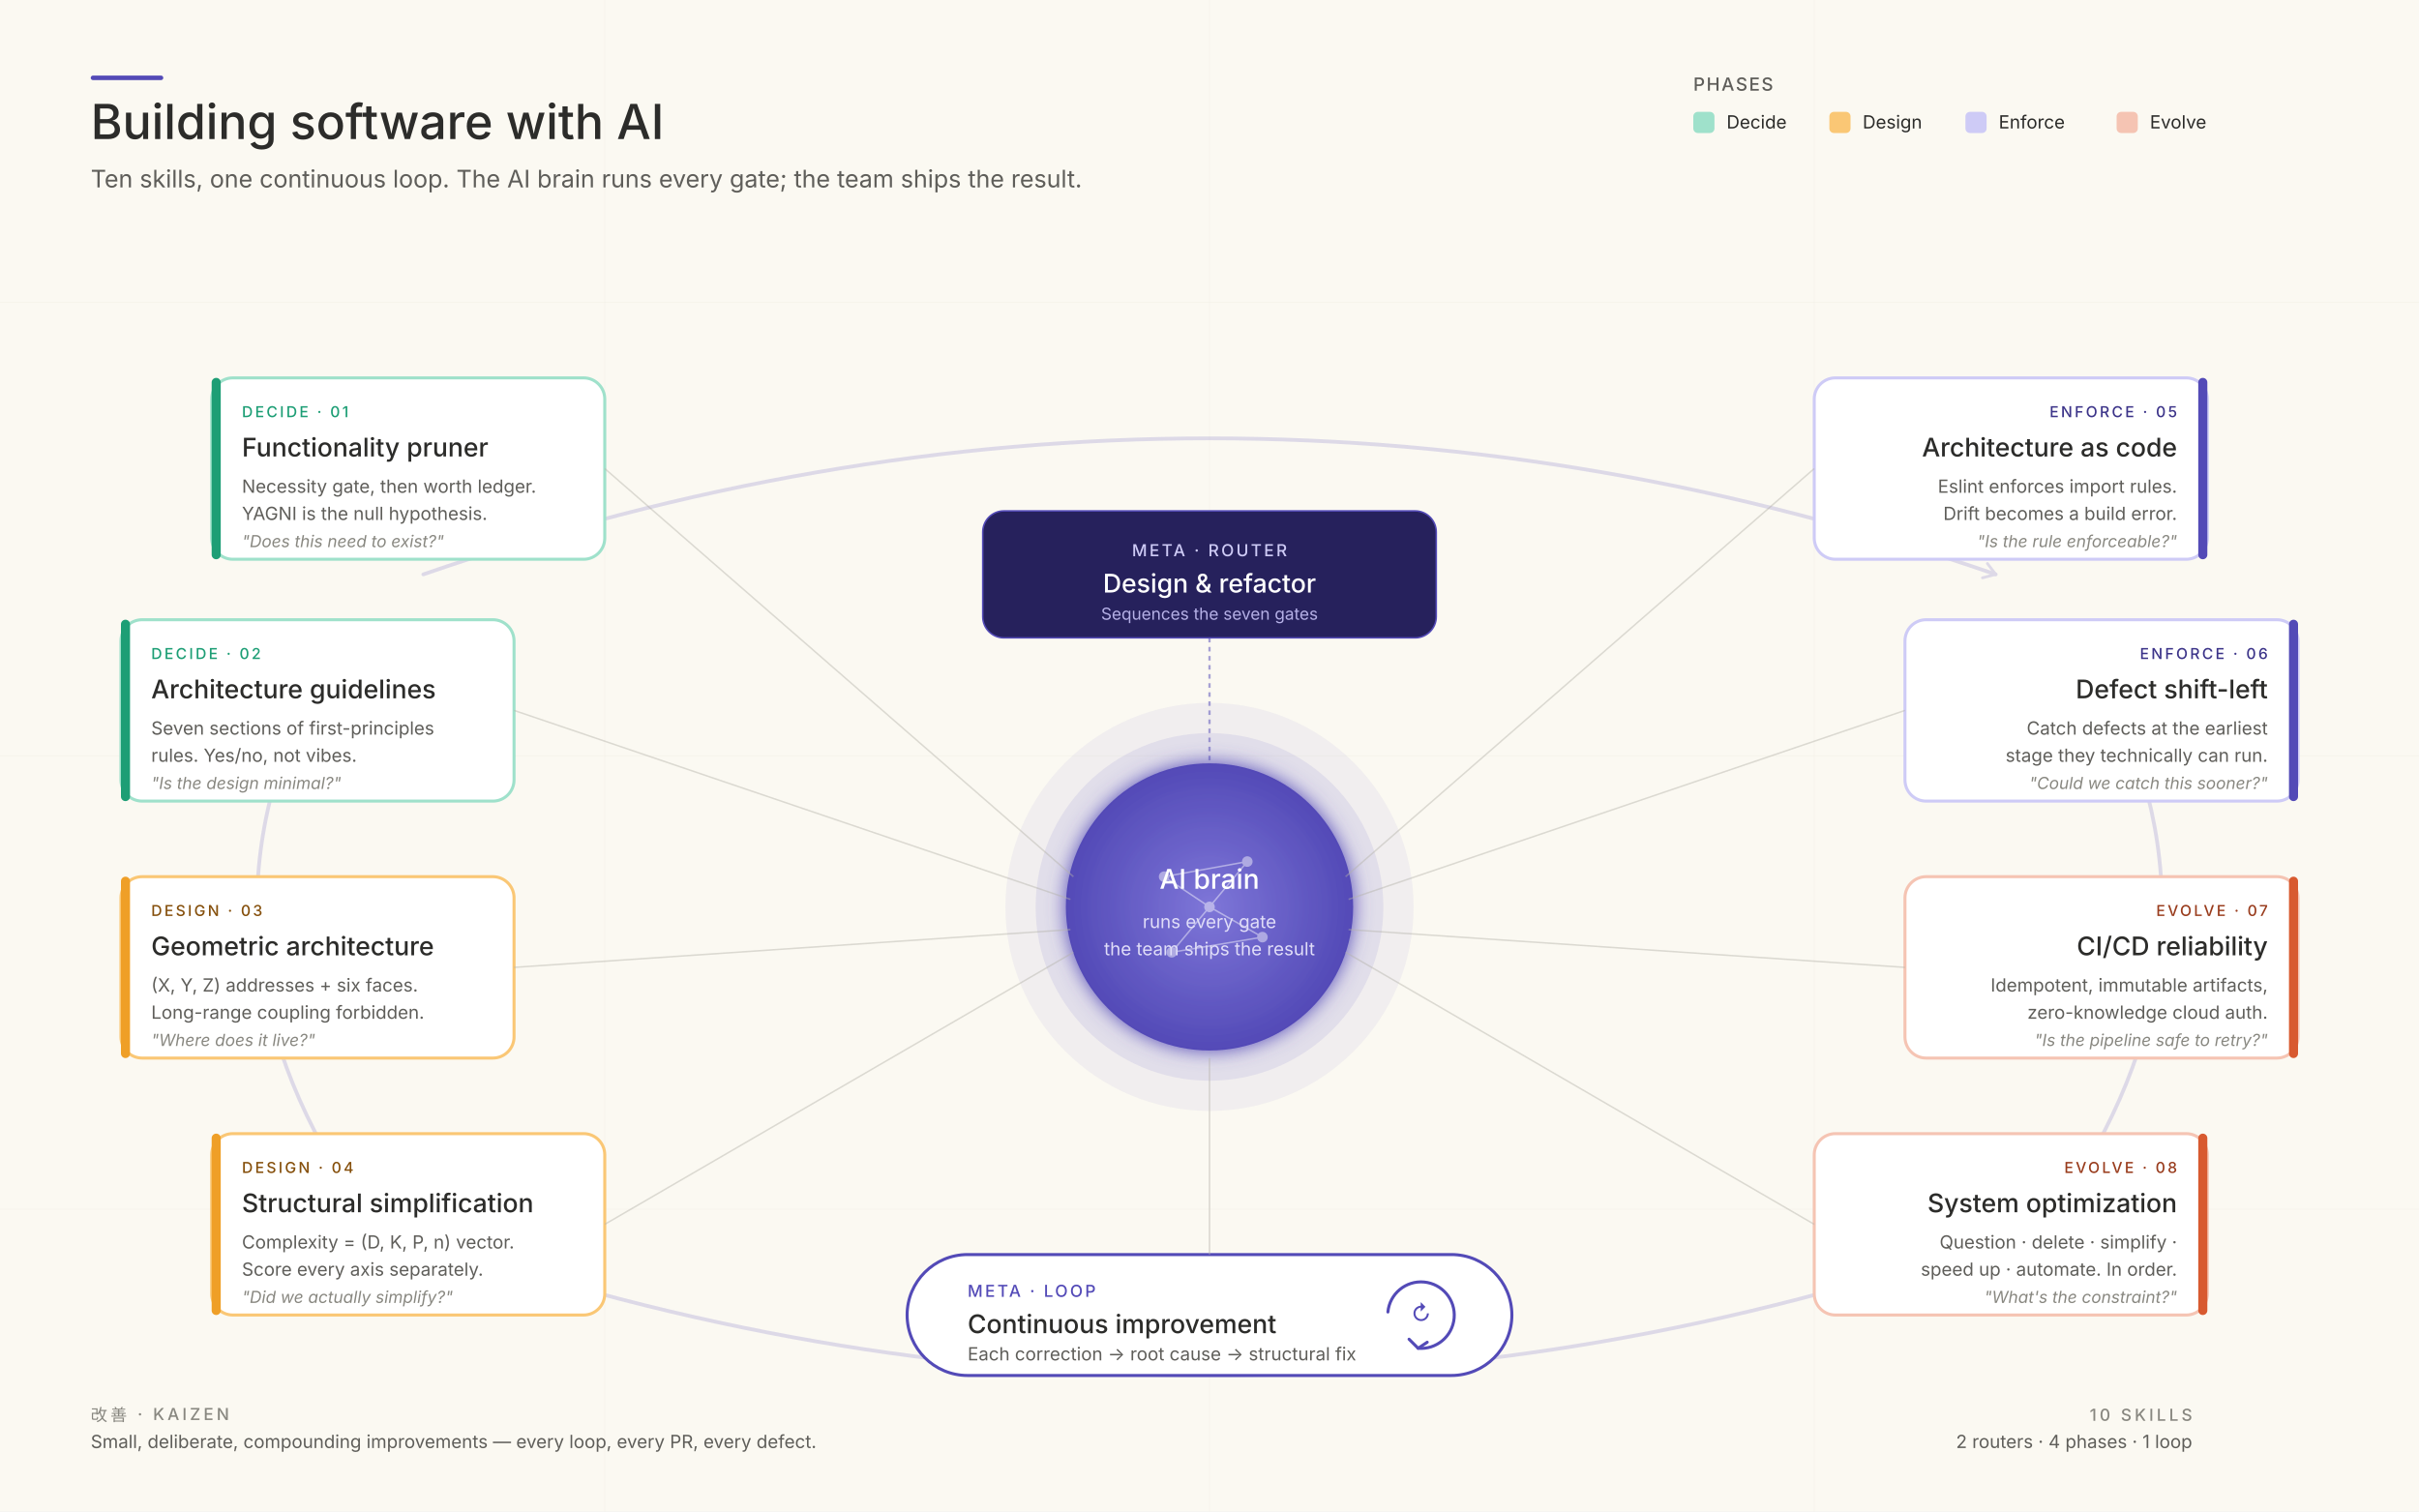
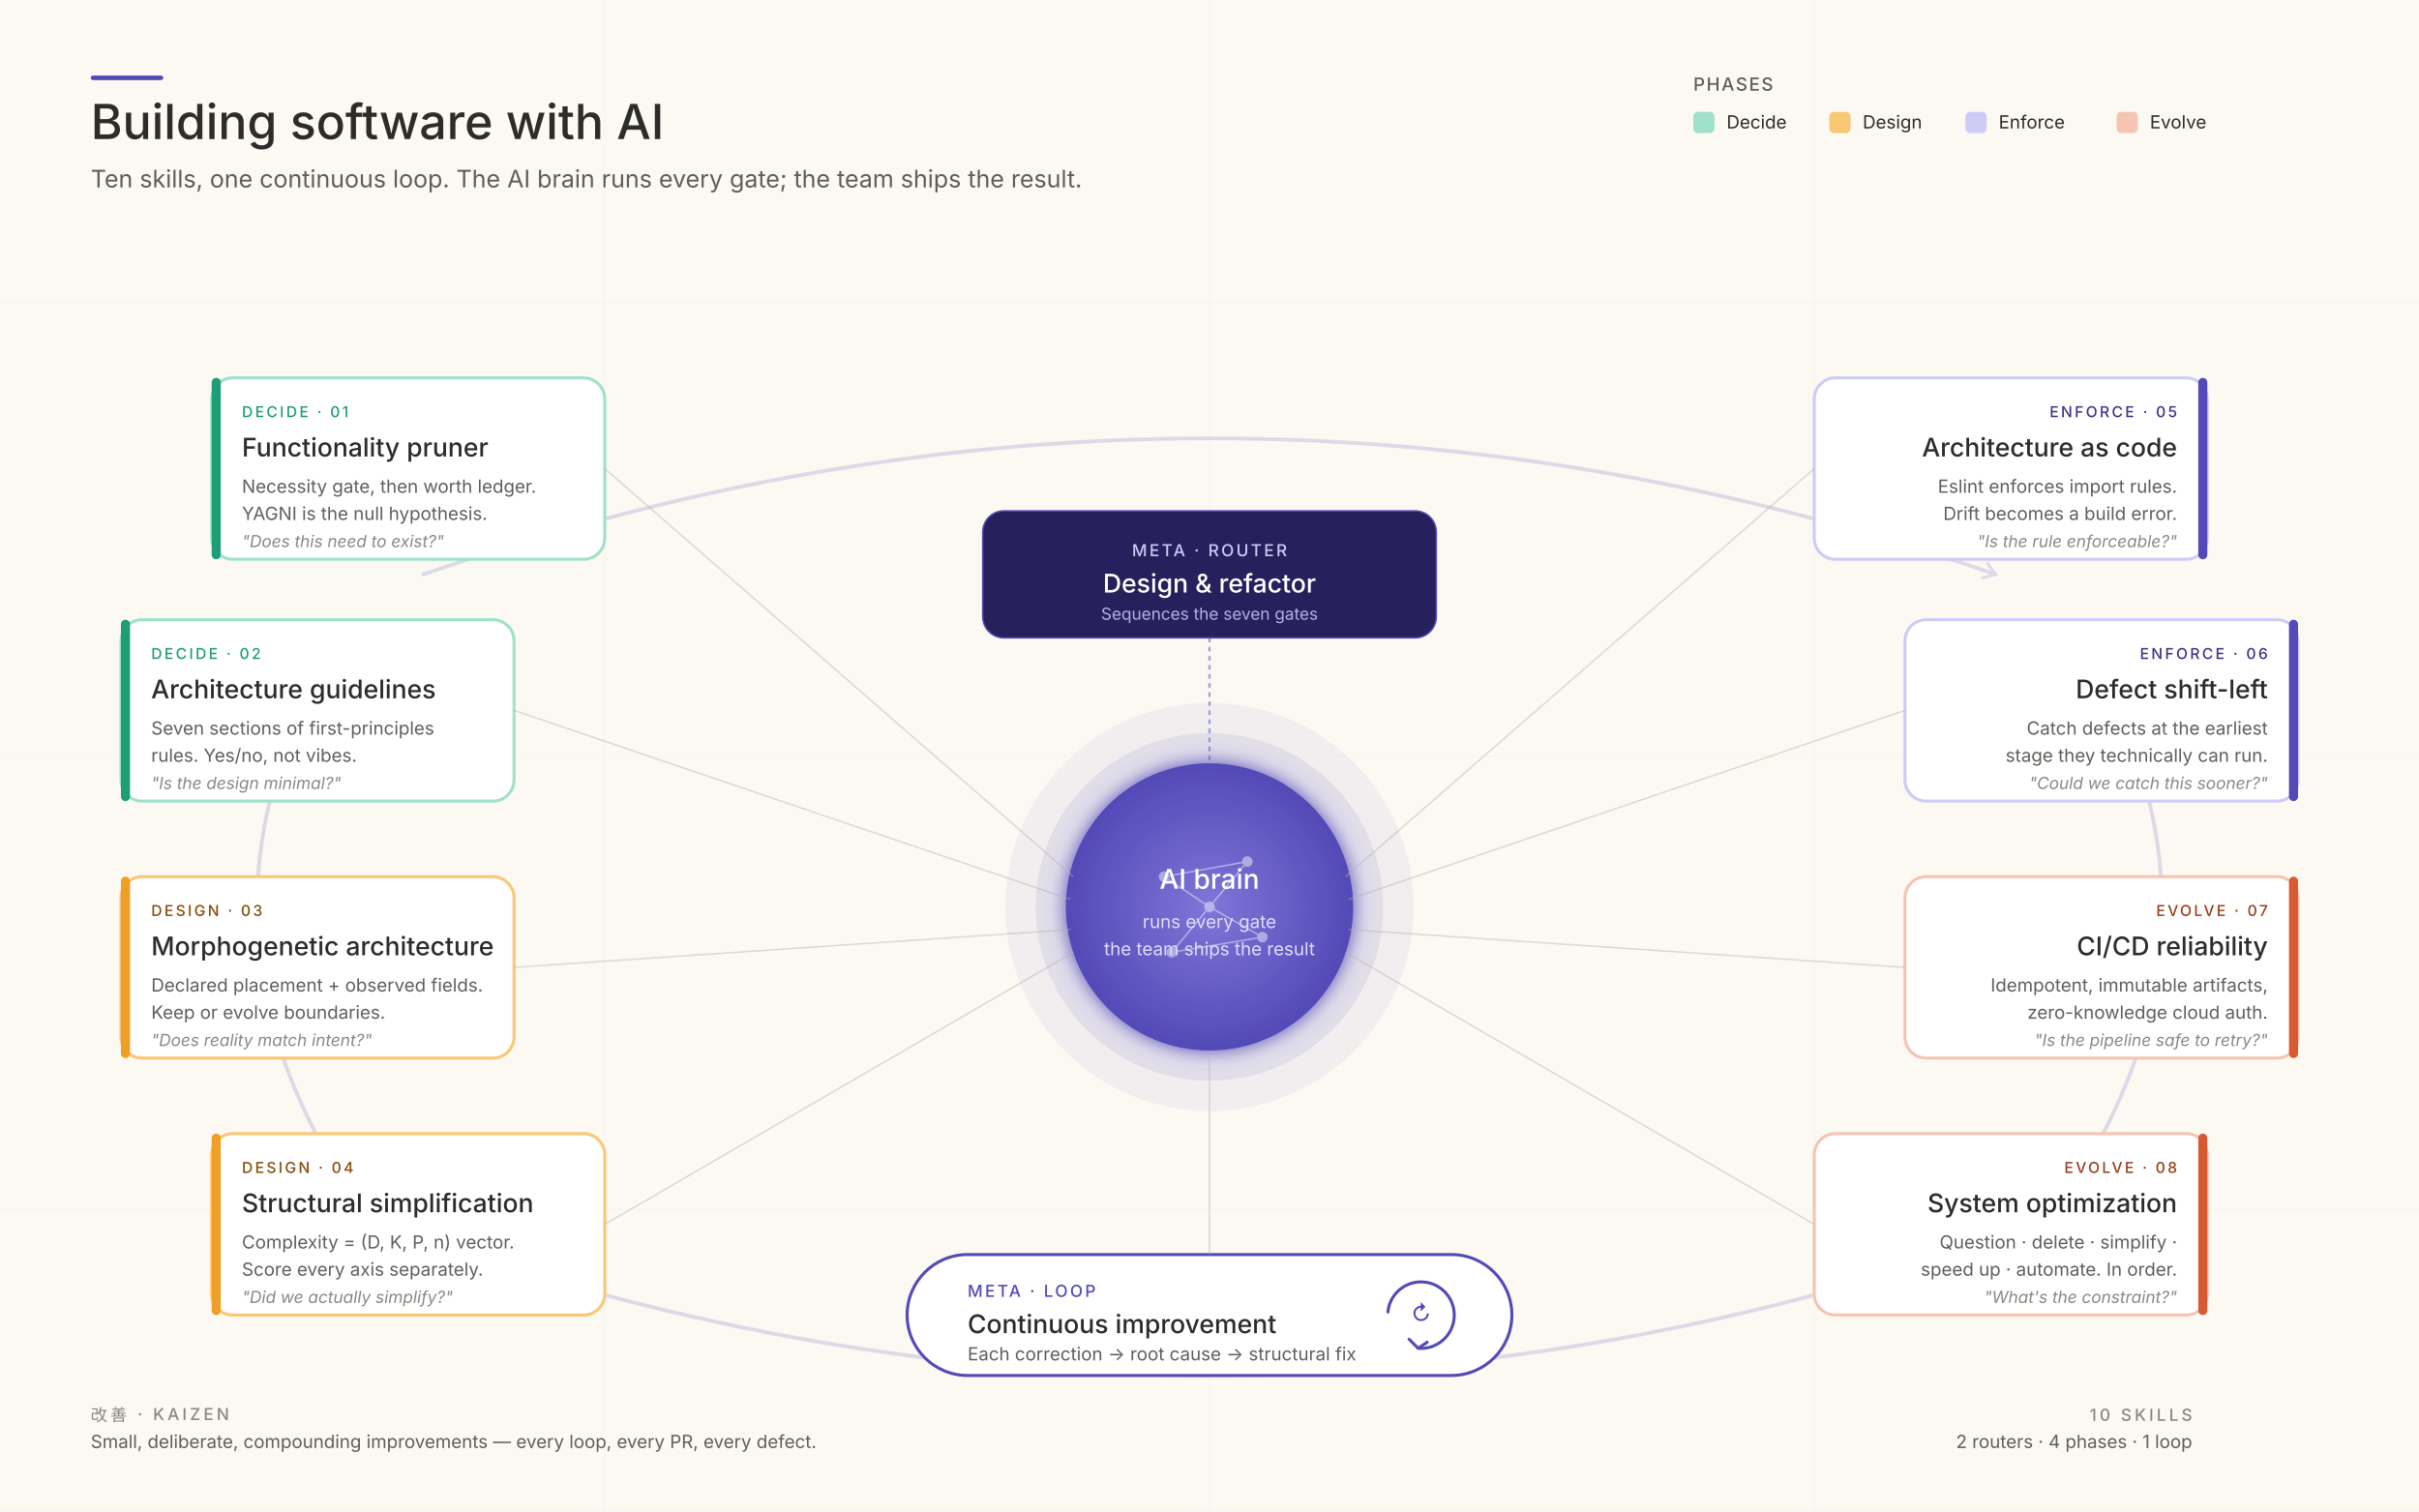
<svg xmlns="http://www.w3.org/2000/svg" width="1600" height="1000" viewBox="0 0 1600 1000" role="img" font-family="-apple-system, BlinkMacSystemFont, 'Segoe UI', system-ui, 'Helvetica Neue', sans-serif">
  <defs>
    <radialGradient id="brainGrad" cx="50%" cy="50%" r="50%">
      <stop offset="0%" stop-color="#7E76D8" />
      <stop offset="100%" stop-color="#534AB7" />
    </radialGradient>
    <filter id="softGlow" x="-50%" y="-50%" width="200%" height="200%">
      <feGaussianBlur stdDeviation="6" result="blur" />
      <feMerge>
        <feMergeNode in="blur" />
        <feMergeNode in="SourceGraphic" />
      </feMerge>
    </filter>
    <marker id="arrowDark" viewBox="0 0 10 10" refX="8" refY="5" markerWidth="5" markerHeight="5" orient="auto-start-reverse">
      <path d="M2 1L8 5L2 9" fill="none" stroke="context-stroke" stroke-width="1.5" stroke-linecap="round" stroke-linejoin="round" />
    </marker>
  </defs>
  <rect width="1600" height="1000" fill="#FBF9F2" />
  <g opacity="0.4">
    <line x1="0" y1="200" x2="1600" y2="200" stroke="#EDE9DD" stroke-width="0.5" />
    <line x1="0" y1="500" x2="1600" y2="500" stroke="#EDE9DD" stroke-width="0.5" />
    <line x1="0" y1="800" x2="1600" y2="800" stroke="#EDE9DD" stroke-width="0.5" />
    <line x1="400" y1="0" x2="400" y2="1000" stroke="#EDE9DD" stroke-width="0.5" />
    <line x1="800" y1="0" x2="800" y2="1000" stroke="#EDE9DD" stroke-width="0.5" />
    <line x1="1200" y1="0" x2="1200" y2="1000" stroke="#EDE9DD" stroke-width="0.5" />
  </g>
  <rect x="60" y="50" width="48" height="3" fill="#534AB7" rx="1.5" />
  <text x="60" y="92" font-size="32" font-weight="500" fill="#2C2C2A">Building software with AI</text>
  <text x="60" y="124" font-size="16" fill="#5F5E5A">Ten skills, one continuous loop. The AI brain runs every gate; the team ships the result.</text>
  <g transform="translate(1120, 60)">
    <text x="0" y="0" font-size="12" font-weight="500" fill="#5F5E5A" letter-spacing="1">PHASES</text>
    <rect x="0" y="14" width="14" height="14" fill="#9FE1CB" rx="3" />
    <text x="22" y="25" font-size="12" fill="#2C2C2A">Decide</text>
    <rect x="90" y="14" width="14" height="14" fill="#FAC775" rx="3" />
    <text x="112" y="25" font-size="12" fill="#2C2C2A">Design</text>
    <rect x="180" y="14" width="14" height="14" fill="#CECBF6" rx="3" />
    <text x="202" y="25" font-size="12" fill="#2C2C2A">Enforce</text>
    <rect x="280" y="14" width="14" height="14" fill="#F5C4B3" rx="3" />
    <text x="302" y="25" font-size="12" fill="#2C2C2A">Evolve</text>
  </g>
  <g opacity="0.18" stroke="#534AB7" stroke-width="2.5" fill="none" stroke-linecap="round">
    <path d="M 280 380 Q 800 200 1320 380" marker-end="url(#arrowDark)" />
    <path d="M 1380 430 Q 1480 600 1380 770" marker-end="url(#arrowDark)" />
    <path d="M 1320 820 Q 800 1000 280 820" marker-end="url(#arrowDark)" />
    <path d="M 220 770 Q 120 600 220 430" marker-end="url(#arrowDark)" />
  </g>
  <g transform="translate(800, 600)">
    <circle cx="0" cy="0" r="135" fill="#534AB7" opacity="0.06" />
    <circle cx="0" cy="0" r="115" fill="#534AB7" opacity="0.10" />
    <circle cx="0" cy="0" r="95" fill="url(#brainGrad)" filter="url(#softGlow)" />
    <g opacity="0.45" stroke="#FFFFFF" stroke-width="1" fill="none">
      <circle cx="-30" cy="-20" r="3" fill="#FFFFFF" />
      <circle cx="25" cy="-30" r="3" fill="#FFFFFF" />
      <circle cx="35" cy="20" r="3" fill="#FFFFFF" />
      <circle cx="-25" cy="30" r="3" fill="#FFFFFF" />
      <circle cx="0" cy="0" r="3" fill="#FFFFFF" />
      <line x1="-30" y1="-20" x2="0" y2="0" />
      <line x1="25" y1="-30" x2="0" y2="0" />
      <line x1="35" y1="20" x2="0" y2="0" />
      <line x1="-25" y1="30" x2="0" y2="0" />
      <line x1="-30" y1="-20" x2="25" y2="-30" />
      <line x1="35" y1="20" x2="-25" y2="30" />
    </g>
    <text x="0" y="-12" font-size="18" font-weight="500" fill="#FFFFFF" text-anchor="middle">AI brain</text>
    <text x="0" y="14" font-size="12" fill="#E0DDF8" text-anchor="middle">runs every gate</text>
    <text x="0" y="32" font-size="12" fill="#E0DDF8" text-anchor="middle">the team ships the result</text>
  </g>
  <g transform="translate(800, 380)">
    <rect x="-150" y="-42" width="300" height="84" rx="14" fill="#26215C" stroke="#534AB7" stroke-width="1" />
    <text x="0" y="-12" font-size="11" font-weight="500" fill="#CECBF6" text-anchor="middle" letter-spacing="1.5">META · ROUTER</text>
    <text x="0" y="12" font-size="17" font-weight="500" fill="#FFFFFF" text-anchor="middle">Design &amp; refactor</text>
    <text x="0" y="30" font-size="11" fill="#B5B0E6" text-anchor="middle">Sequences the seven gates</text>
  </g>
  <line x1="800" y1="422" x2="800" y2="505" stroke="#534AB7" stroke-width="1.5" stroke-dasharray="3 3" opacity="0.5" />
  <g transform="translate(140, 250)">
    <rect x="0" y="0" width="260" height="120" rx="14" fill="#FFFFFF" stroke="#9FE1CB" stroke-width="2" />
    <rect x="0" y="0" width="6" height="120" rx="3" fill="#1D9E75" />
    <text x="20" y="26" font-size="10" font-weight="500" fill="#1D9E75" letter-spacing="1.5">DECIDE · 01</text>
    <text x="20" y="52" font-size="17" font-weight="500" fill="#2C2C2A">Functionality pruner</text>
    <text x="20" y="76" font-size="12" fill="#5F5E5A">Necessity gate, then worth ledger.</text>
    <text x="20" y="94" font-size="12" fill="#5F5E5A">YAGNI is the null hypothesis.</text>
    <text x="20" y="112" font-size="11" font-style="italic" fill="#888780">"Does this need to exist?"</text>
  </g>
  <g transform="translate(80, 410)">
    <rect x="0" y="0" width="260" height="120" rx="14" fill="#FFFFFF" stroke="#9FE1CB" stroke-width="2" />
    <rect x="0" y="0" width="6" height="120" rx="3" fill="#1D9E75" />
    <text x="20" y="26" font-size="10" font-weight="500" fill="#1D9E75" letter-spacing="1.5">DECIDE · 02</text>
    <text x="20" y="52" font-size="17" font-weight="500" fill="#2C2C2A">Architecture guidelines</text>
    <text x="20" y="76" font-size="12" fill="#5F5E5A">Seven sections of first-principles</text>
    <text x="20" y="94" font-size="12" fill="#5F5E5A">rules. Yes/no, not vibes.</text>
    <text x="20" y="112" font-size="11" font-style="italic" fill="#888780">"Is the design minimal?"</text>
  </g>
  <g transform="translate(80, 580)">
    <rect x="0" y="0" width="260" height="120" rx="14" fill="#FFFFFF" stroke="#FAC775" stroke-width="2" />
    <rect x="0" y="0" width="6" height="120" rx="3" fill="#EF9F27" />
    <text x="20" y="26" font-size="10" font-weight="500" fill="#854F0B" letter-spacing="1.5">DESIGN · 03</text>
-     <text x="20" y="52" font-size="17" font-weight="500" fill="#2C2C2A">Geometric architecture</text>
-     <text x="20" y="76" font-size="12" fill="#5F5E5A">(X, Y, Z) addresses + six faces.</text>
-     <text x="20" y="94" font-size="12" fill="#5F5E5A">Long-range coupling forbidden.</text>
-     <text x="20" y="112" font-size="11" font-style="italic" fill="#888780">"Where does it live?"</text>
+     <text x="20" y="52" font-size="17" font-weight="500" fill="#2C2C2A">Morphogenetic architecture</text>
+     <text x="20" y="76" font-size="12" fill="#5F5E5A">Declared placement + observed fields.</text>
+     <text x="20" y="94" font-size="12" fill="#5F5E5A">Keep or evolve boundaries.</text>
+     <text x="20" y="112" font-size="11" font-style="italic" fill="#888780">"Does reality match intent?"</text>
  </g>
  <g transform="translate(140, 750)">
    <rect x="0" y="0" width="260" height="120" rx="14" fill="#FFFFFF" stroke="#FAC775" stroke-width="2" />
    <rect x="0" y="0" width="6" height="120" rx="3" fill="#EF9F27" />
    <text x="20" y="26" font-size="10" font-weight="500" fill="#854F0B" letter-spacing="1.5">DESIGN · 04</text>
    <text x="20" y="52" font-size="17" font-weight="500" fill="#2C2C2A">Structural simplification</text>
    <text x="20" y="76" font-size="12" fill="#5F5E5A">Complexity = (D, K, P, n) vector.</text>
    <text x="20" y="94" font-size="12" fill="#5F5E5A">Score every axis separately.</text>
    <text x="20" y="112" font-size="11" font-style="italic" fill="#888780">"Did we actually simplify?"</text>
  </g>
  <g transform="translate(1200, 250)">
    <rect x="0" y="0" width="260" height="120" rx="14" fill="#FFFFFF" stroke="#CECBF6" stroke-width="2" />
    <rect x="254" y="0" width="6" height="120" rx="3" fill="#534AB7" />
    <text x="240" y="26" font-size="10" font-weight="500" fill="#3C3489" letter-spacing="1.5" text-anchor="end">ENFORCE · 05</text>
    <text x="240" y="52" font-size="17" font-weight="500" fill="#2C2C2A" text-anchor="end">Architecture as code</text>
    <text x="240" y="76" font-size="12" fill="#5F5E5A" text-anchor="end">Eslint enforces import rules.</text>
    <text x="240" y="94" font-size="12" fill="#5F5E5A" text-anchor="end">Drift becomes a build error.</text>
    <text x="240" y="112" font-size="11" font-style="italic" fill="#888780" text-anchor="end">"Is the rule enforceable?"</text>
  </g>
  <g transform="translate(1260, 410)">
    <rect x="0" y="0" width="260" height="120" rx="14" fill="#FFFFFF" stroke="#CECBF6" stroke-width="2" />
    <rect x="254" y="0" width="6" height="120" rx="3" fill="#534AB7" />
    <text x="240" y="26" font-size="10" font-weight="500" fill="#3C3489" letter-spacing="1.5" text-anchor="end">ENFORCE · 06</text>
    <text x="240" y="52" font-size="17" font-weight="500" fill="#2C2C2A" text-anchor="end">Defect shift-left</text>
    <text x="240" y="76" font-size="12" fill="#5F5E5A" text-anchor="end">Catch defects at the earliest</text>
    <text x="240" y="94" font-size="12" fill="#5F5E5A" text-anchor="end">stage they technically can run.</text>
    <text x="240" y="112" font-size="11" font-style="italic" fill="#888780" text-anchor="end">"Could we catch this sooner?"</text>
  </g>
  <g transform="translate(1260, 580)">
    <rect x="0" y="0" width="260" height="120" rx="14" fill="#FFFFFF" stroke="#F5C4B3" stroke-width="2" />
    <rect x="254" y="0" width="6" height="120" rx="3" fill="#D85A30" />
    <text x="240" y="26" font-size="10" font-weight="500" fill="#993C1D" letter-spacing="1.5" text-anchor="end">EVOLVE · 07</text>
    <text x="240" y="52" font-size="17" font-weight="500" fill="#2C2C2A" text-anchor="end">CI/CD reliability</text>
    <text x="240" y="76" font-size="12" fill="#5F5E5A" text-anchor="end">Idempotent, immutable artifacts,</text>
    <text x="240" y="94" font-size="12" fill="#5F5E5A" text-anchor="end">zero-knowledge cloud auth.</text>
    <text x="240" y="112" font-size="11" font-style="italic" fill="#888780" text-anchor="end">"Is the pipeline safe to retry?"</text>
  </g>
  <g transform="translate(1200, 750)">
    <rect x="0" y="0" width="260" height="120" rx="14" fill="#FFFFFF" stroke="#F5C4B3" stroke-width="2" />
    <rect x="254" y="0" width="6" height="120" rx="3" fill="#D85A30" />
    <text x="240" y="26" font-size="10" font-weight="500" fill="#993C1D" letter-spacing="1.5" text-anchor="end">EVOLVE · 08</text>
    <text x="240" y="52" font-size="17" font-weight="500" fill="#2C2C2A" text-anchor="end">System optimization</text>
    <text x="240" y="76" font-size="12" fill="#5F5E5A" text-anchor="end">Question · delete · simplify ·</text>
    <text x="240" y="94" font-size="12" fill="#5F5E5A" text-anchor="end">speed up · automate. In order.</text>
    <text x="240" y="112" font-size="11" font-style="italic" fill="#888780" text-anchor="end">"What's the constraint?"</text>
  </g>
  <g transform="translate(800, 870)">
    <rect x="-200" y="-40" width="400" height="80" rx="40" fill="#FFFFFF" stroke="#534AB7" stroke-width="2" />
    <text x="-160" y="-12" font-size="11" font-weight="500" fill="#534AB7" letter-spacing="1.5">META · LOOP</text>
    <text x="-160" y="12" font-size="17" font-weight="500" fill="#2C2C2A">Continuous improvement</text>
    <text x="-160" y="30" font-size="12" fill="#5F5E5A">Each correction → root cause → structural fix</text>
    <g transform="translate(140, 0)" stroke="#534AB7" stroke-width="2" fill="none">
      <path d="M -22 -2 A 22 22 0 1 1 -2 22" stroke-linecap="round" />
      <path d="M -2 22 L -8 16 M -2 22 L 4 18" stroke-linecap="round" />
      <text x="0" y="4" font-size="14" font-weight="500" fill="#534AB7" text-anchor="middle" stroke="none">↻</text>
    </g>
  </g>
  <g stroke="#B4B2A9" stroke-width="1" fill="none" opacity="0.45">
    <line x1="400" y1="310" x2="710" y2="580" />
    <line x1="340" y1="470" x2="708" y2="595" />
    <line x1="340" y1="640" x2="708" y2="615" />
    <line x1="400" y1="810" x2="710" y2="630" />
    <line x1="1200" y1="310" x2="890" y2="580" />
    <line x1="1260" y1="470" x2="892" y2="595" />
    <line x1="1260" y1="640" x2="892" y2="615" />
    <line x1="1200" y1="810" x2="890" y2="630" />
    <line x1="800" y1="830" x2="800" y2="700" />
  </g>
  <g transform="translate(60, 940)">
    <text x="0" y="0" font-size="11" font-weight="500" fill="#888780" letter-spacing="2">改善 · KAIZEN</text>
    <text x="0" y="18" font-size="12" fill="#5F5E5A">Small, deliberate, compounding improvements — every loop, every PR, every defect.</text>
  </g>
  <g transform="translate(1450, 940)">
    <text x="0" y="0" font-size="11" font-weight="500" fill="#888780" letter-spacing="2" text-anchor="end">10 SKILLS</text>
    <text x="0" y="18" font-size="12" fill="#5F5E5A" text-anchor="end">2 routers · 4 phases · 1 loop</text>
  </g>
</svg>
